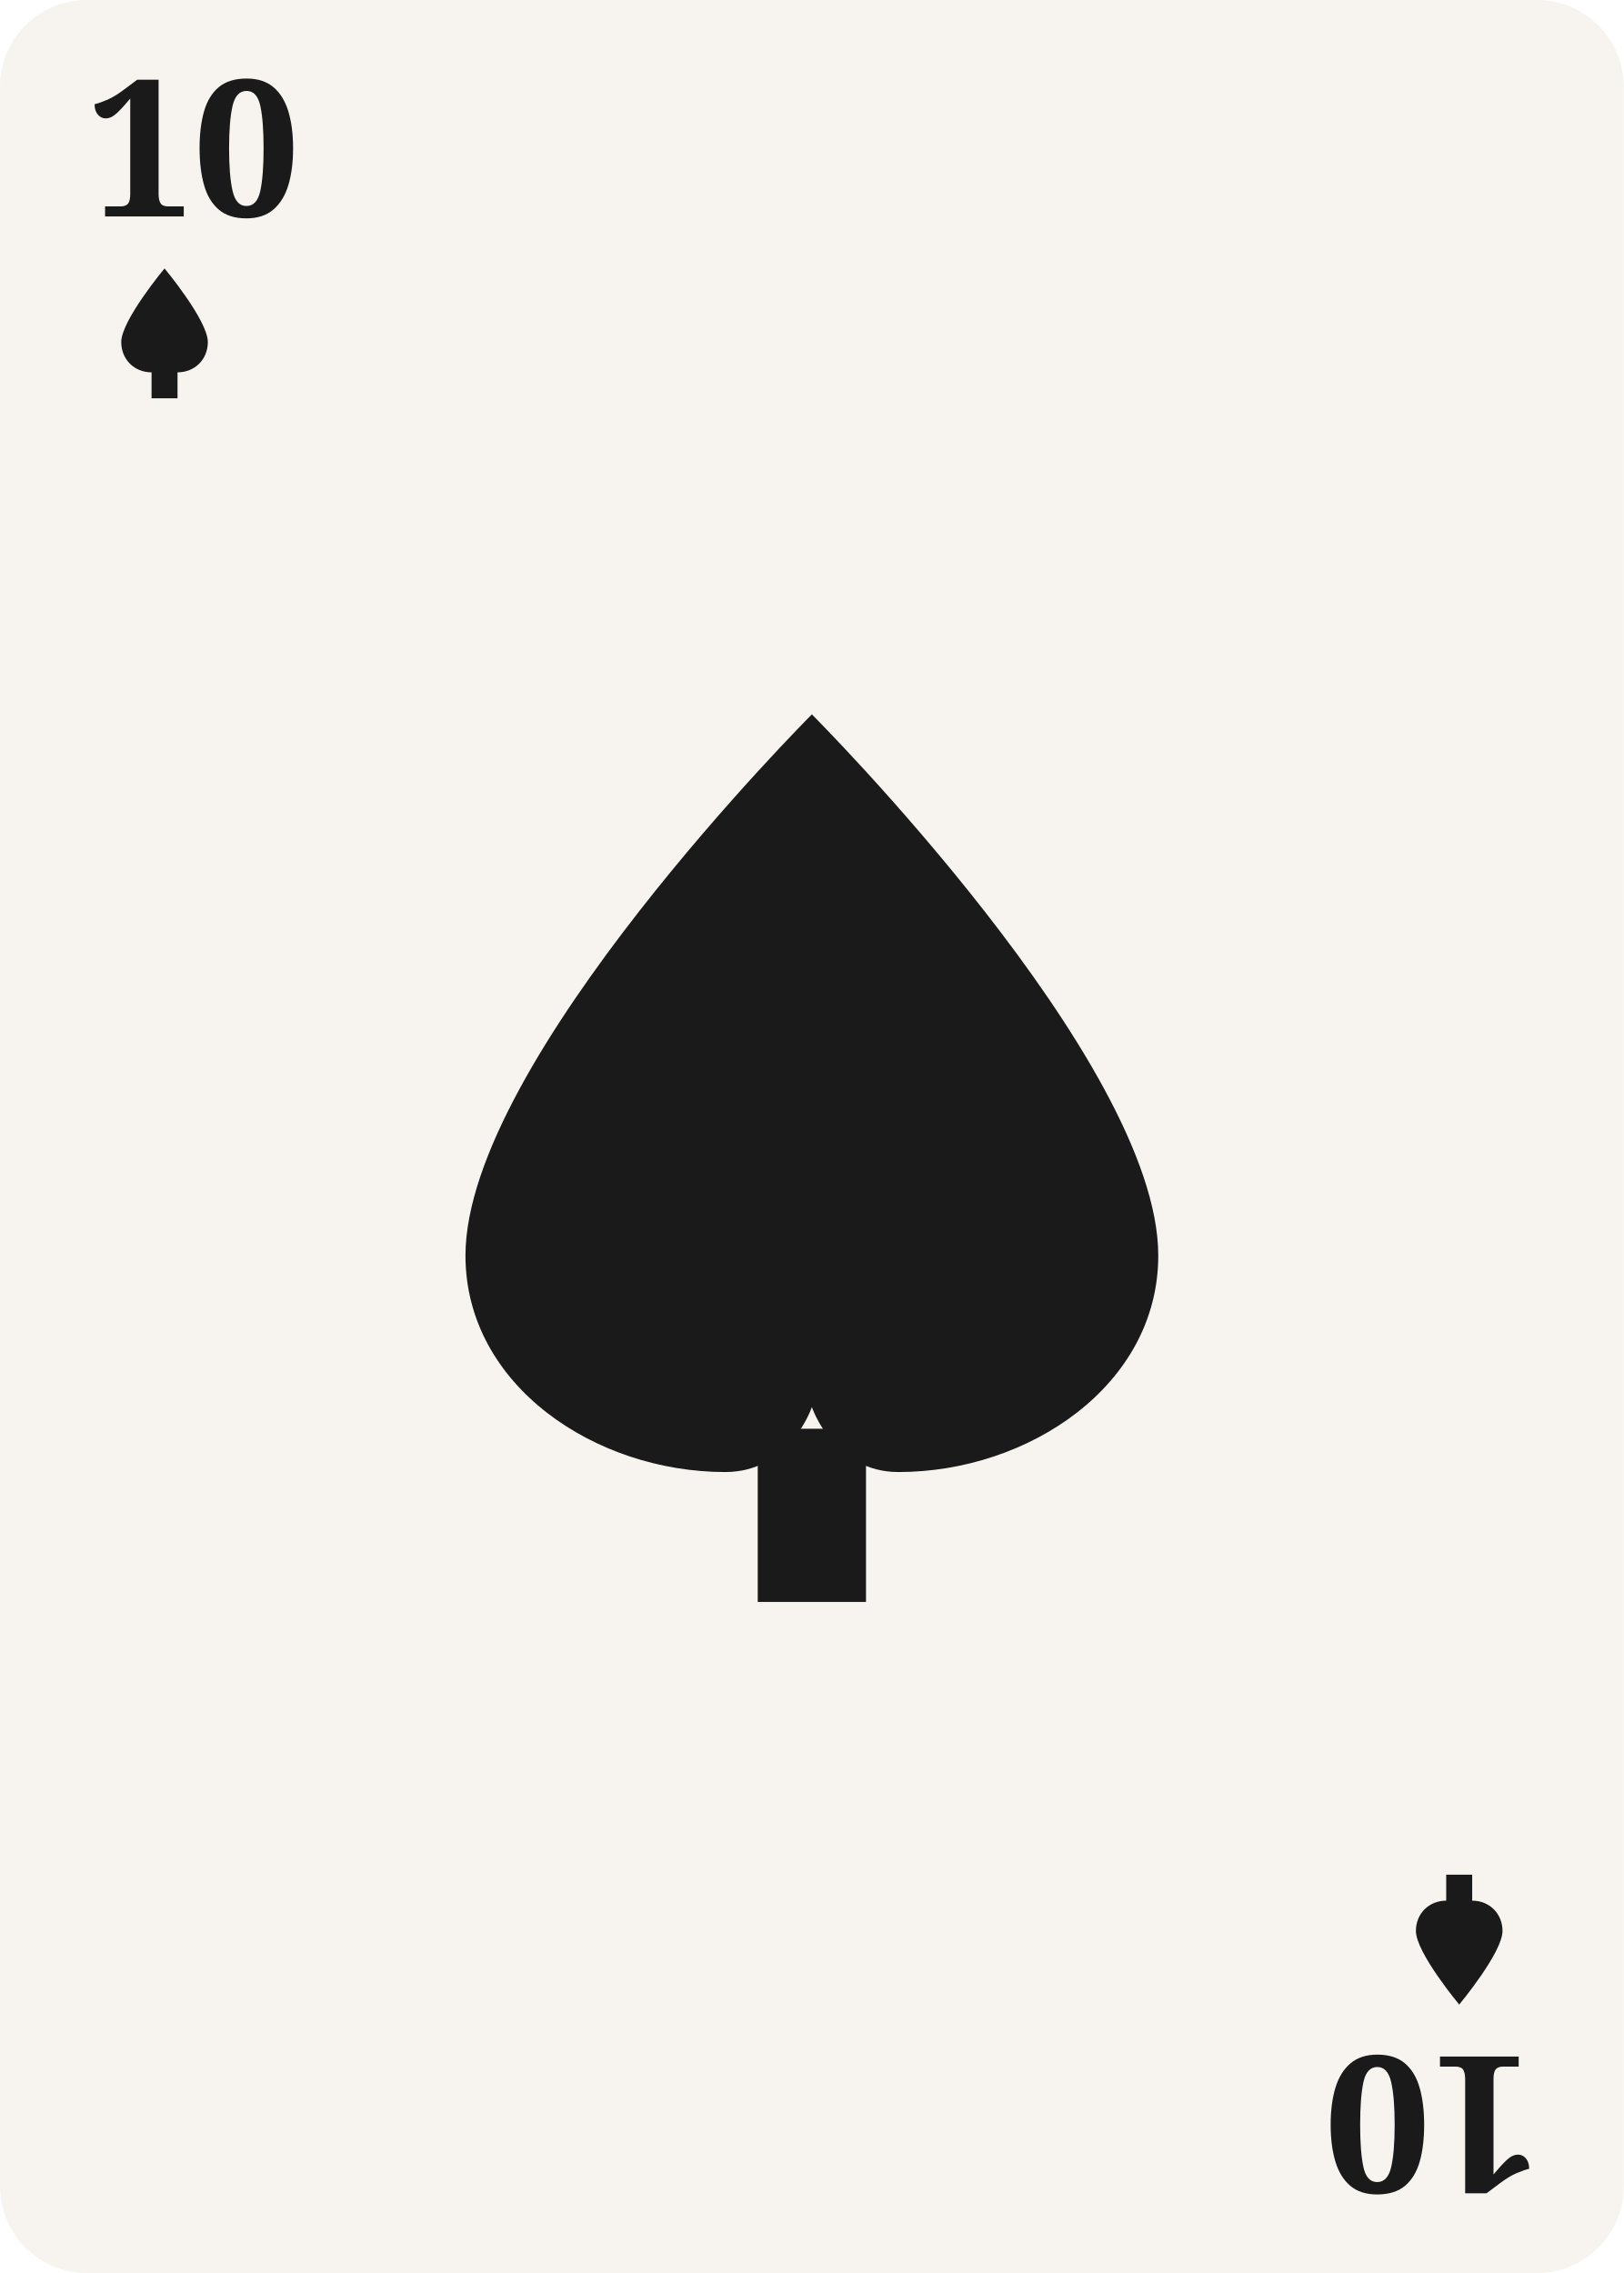
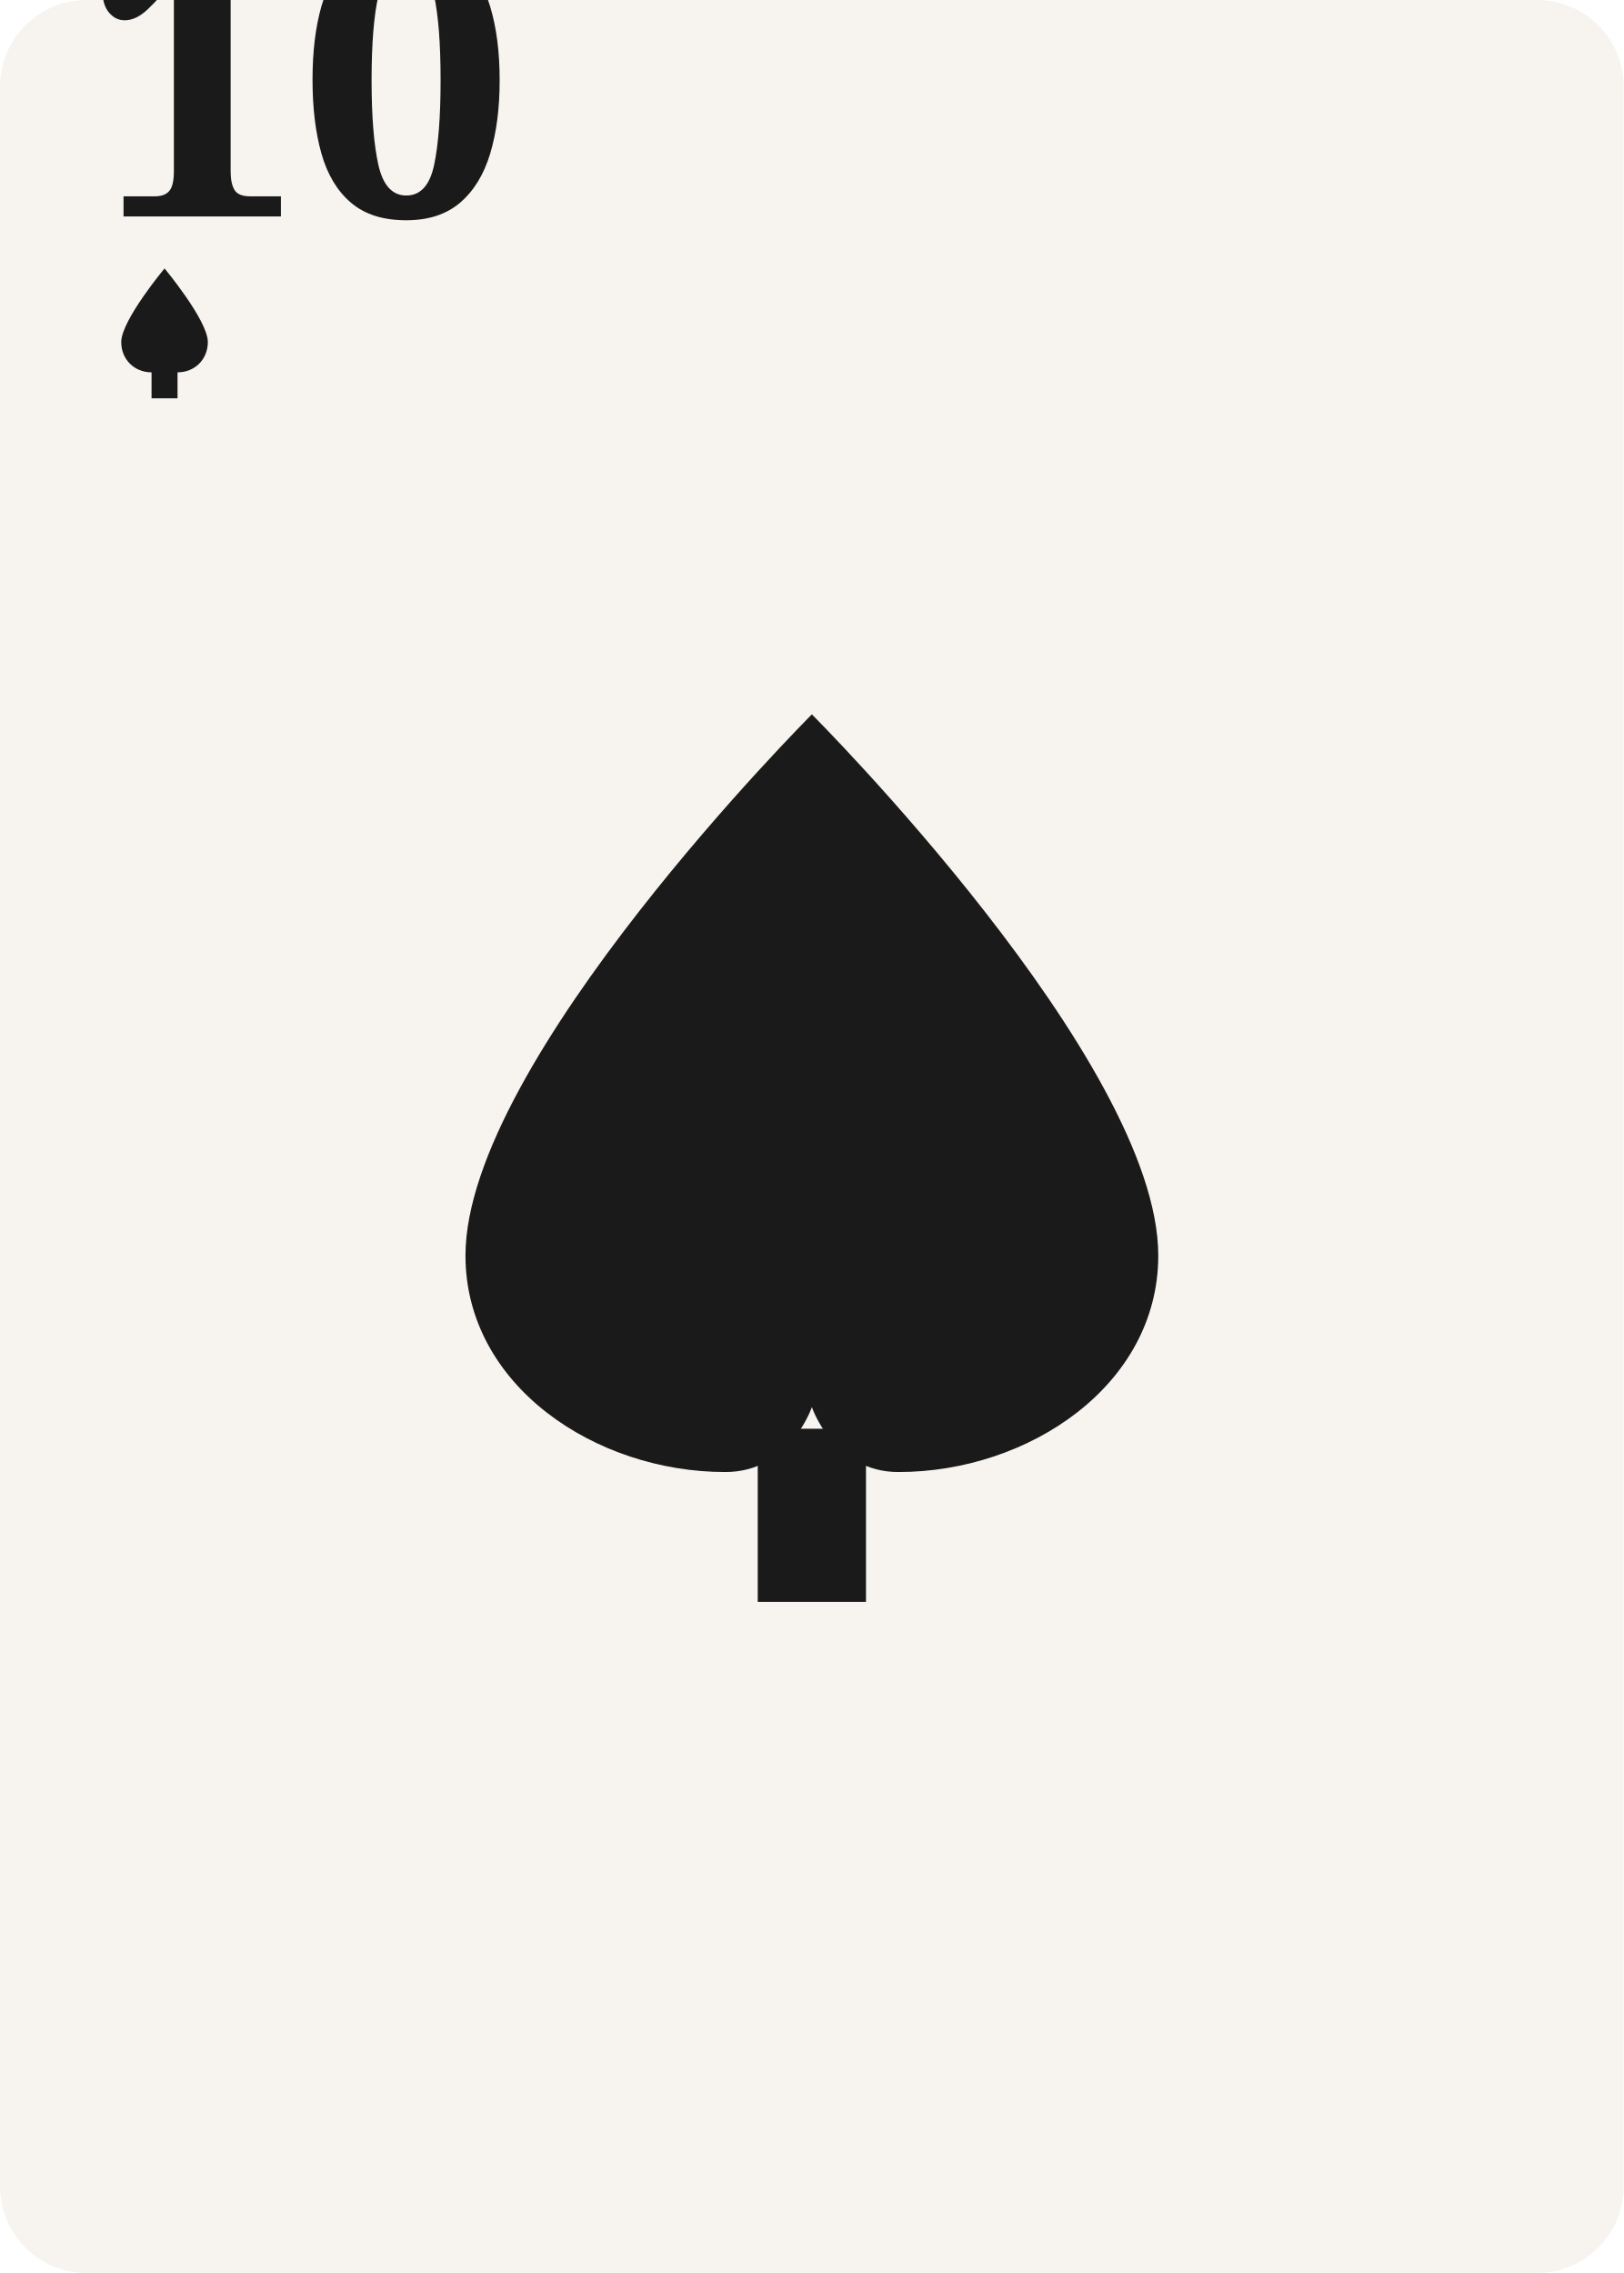
<svg xmlns="http://www.w3.org/2000/svg" viewBox="0 0 375 525" width="375" height="525">
  <rect x="0" y="0" width="375" height="525" rx="20" ry="20" fill="#F7F4EF" />
  <g transform="translate(20, 50)">
-     <text x="0" y="0" font-family="Georgia, serif" font-size="44" font-weight="bold" fill="#1A1A1A">10</text>
-     <g transform="translate(3, 12)">
-       <path d="M15,0 C15,0 5,12 5,17 C5,21 8,24 12,24 C14,24 15,22 15,22 C15,22 16,24 18,24 C22,24 25,21 25,17 C25,12 15,0 15,0 Z" fill="#1A1A1A" />
-       <rect x="12" y="21" width="6" height="9" fill="#1A1A1A" />
-     </g>
-   </g>
-   <g transform="translate(355, 475) rotate(180)">
-     <text x="0" y="0" font-family="Georgia, serif" font-size="44" font-weight="bold" fill="#1A1A1A">10</text>
+     <text x="0" y="0" font-family="Georgia, serif" font-size="88" font-weight="bold" fill="#1A1A1A">10</text>
    <g transform="translate(3, 12)">
      <path d="M15,0 C15,0 5,12 5,17 C5,21 8,24 12,24 C14,24 15,22 15,22 C15,22 16,24 18,24 C22,24 25,21 25,17 C25,12 15,0 15,0 Z" fill="#1A1A1A" />
      <rect x="12" y="21" width="6" height="9" fill="#1A1A1A" />
    </g>
  </g>
  <path d="M187.5,165 C187.5,165 107.5,245 107.5,290 C107.5,320 137.5,340 167.5,340 C182.5,340 187.5,325 187.5,325 C187.5,325 192.5,340 207.5,340 C237.5,340 267.5,320 267.5,290 C267.5,245 187.5,165 187.5,165 Z" fill="#1A1A1A" />
  <rect x="175" y="330" width="25" height="40" fill="#1A1A1A" />
</svg>
